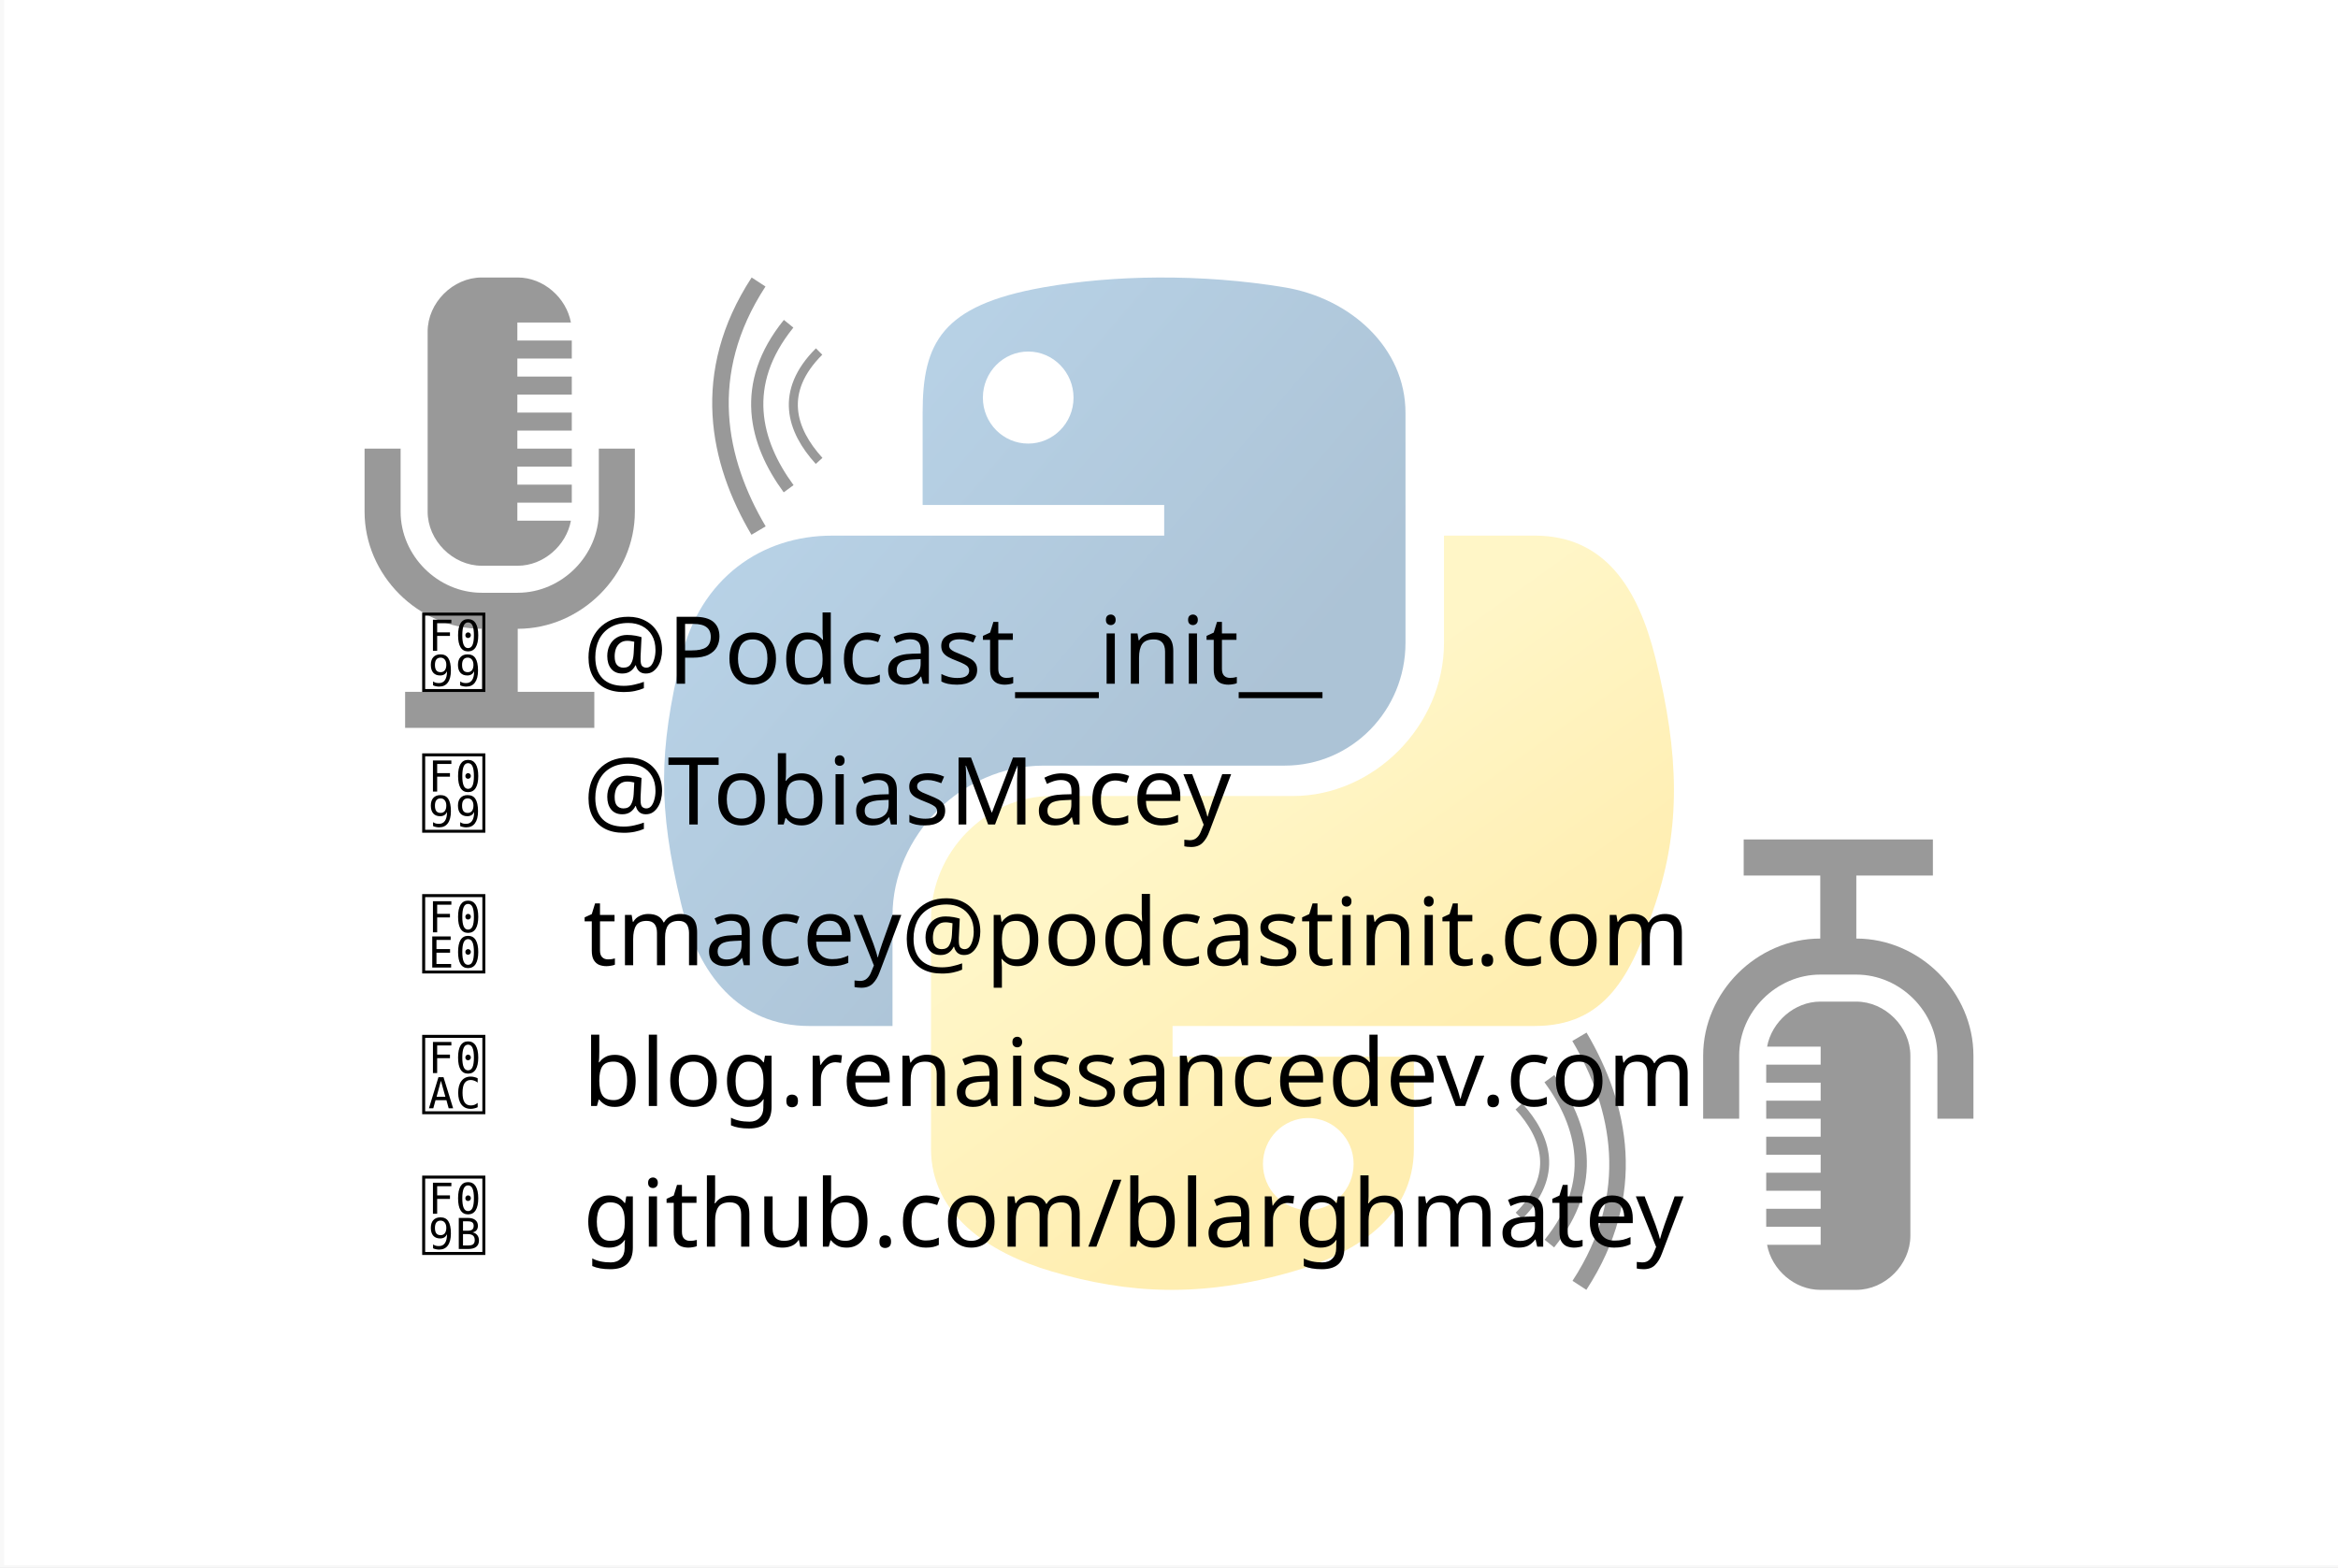
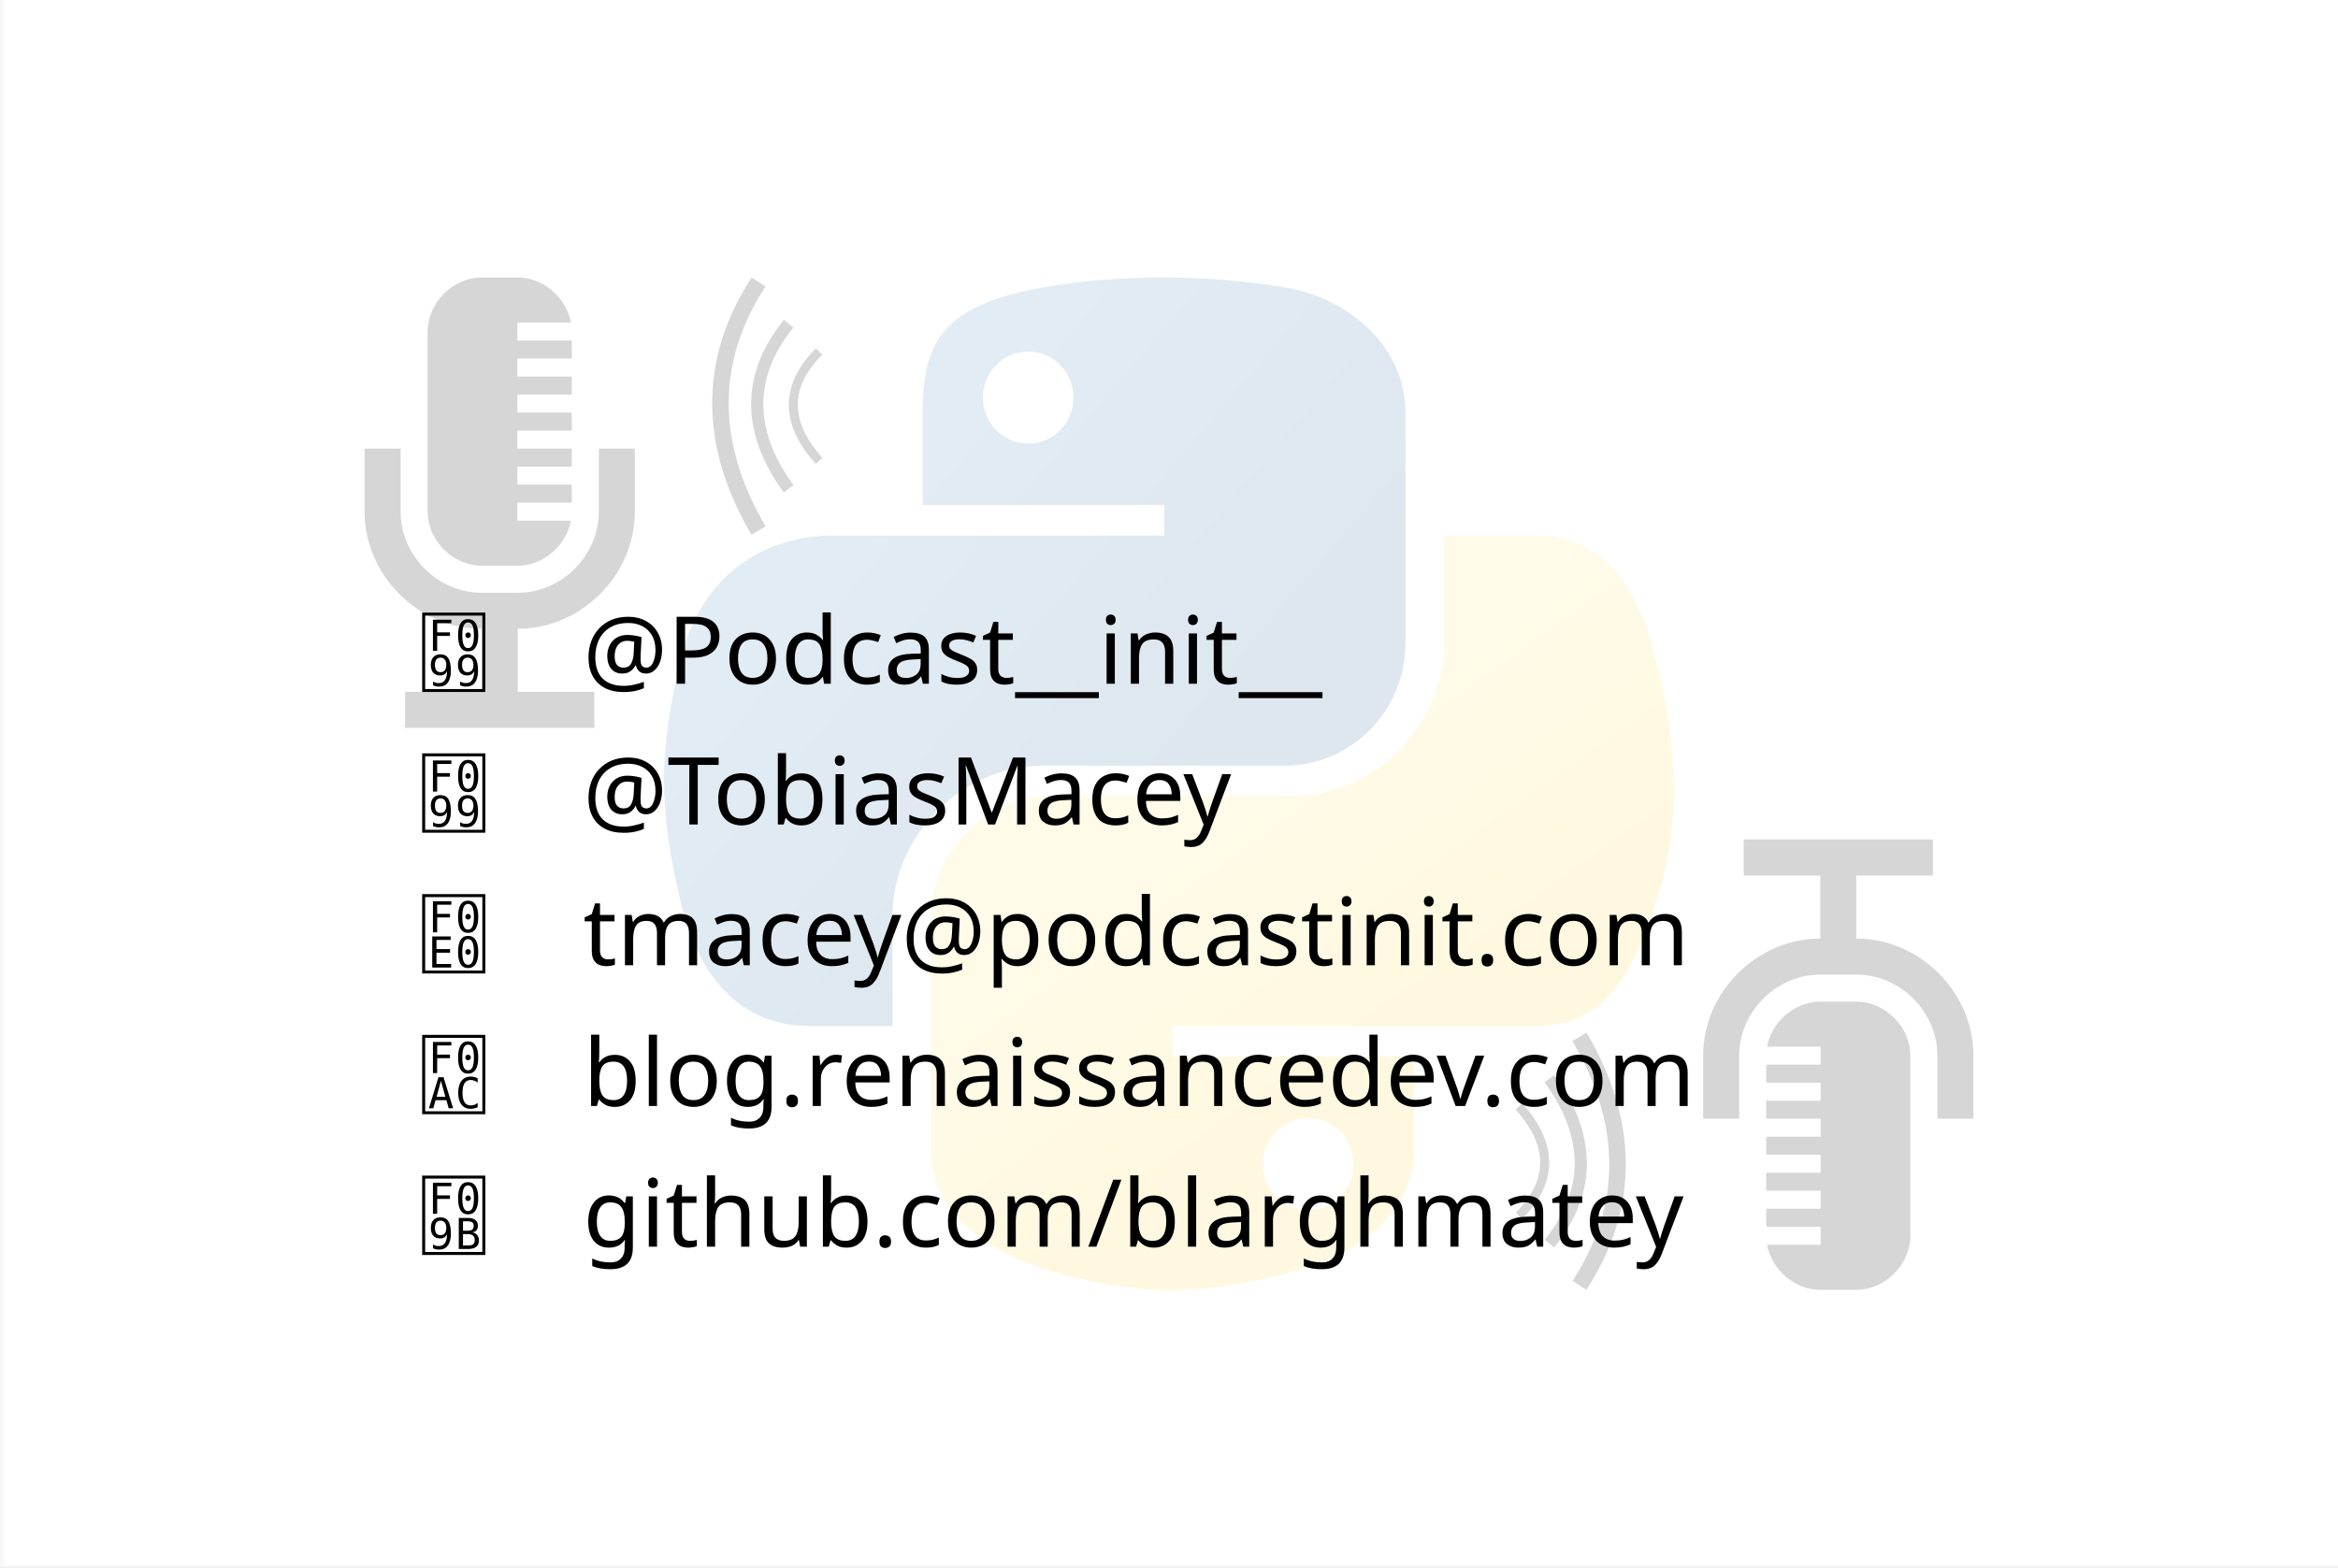
<svg xmlns="http://www.w3.org/2000/svg" xmlns:xlink="http://www.w3.org/1999/xlink" width="3.46in" height="2.32in" viewBox="0 0 311.4 208.8" id="svg5002" version="1.1">
  <defs id="defs5004">
    <color-profile name="Compatible-with-Adobe-RGB--1998-" xlink:href="/usr/share/color/icc/colord/AdobeRGB1998.icc" id="color-profile5550" />
    <linearGradient id="linearGradient2795">
      <stop style="stop-color:#b8b8b8;stop-opacity:0.498;" offset="0" id="stop2797" />
      <stop style="stop-color:#7f7f7f;stop-opacity:0;" offset="1" id="stop2799" />
    </linearGradient>
    <linearGradient id="linearGradient2787">
      <stop style="stop-color:#7f7f7f;stop-opacity:0.5;" offset="0" id="stop2789" />
      <stop style="stop-color:#7f7f7f;stop-opacity:0;" offset="1" id="stop2791" />
    </linearGradient>
    <linearGradient id="linearGradient3676">
      <stop style="stop-color:#b2b2b2;stop-opacity:0.5;" offset="0" id="stop3678" />
      <stop style="stop-color:#b3b3b3;stop-opacity:0;" offset="1" id="stop3680" />
    </linearGradient>
    <linearGradient id="linearGradient3236">
      <stop style="stop-color:#f4f4f4;stop-opacity:1" offset="0" id="stop3244" />
      <stop style="stop-color:white;stop-opacity:1" offset="1" id="stop3240" />
    </linearGradient>
    <linearGradient id="linearGradient4671">
      <stop style="stop-color:#ffd43b;stop-opacity:1;" offset="0" id="stop4673" />
      <stop style="stop-color:#ffe873;stop-opacity:1" offset="1" id="stop4675" />
    </linearGradient>
    <linearGradient id="linearGradient4689">
      <stop style="stop-color:#5a9fd4;stop-opacity:1;" offset="0" id="stop4691" />
      <stop style="stop-color:#306998;stop-opacity:1;" offset="1" id="stop4693" />
    </linearGradient>
    <linearGradient x1="224.24" y1="144.757" x2="-65.309" y2="144.757" id="linearGradient2987" xlink:href="#linearGradient4671" gradientUnits="userSpaceOnUse" gradientTransform="translate(100.2702,99.61116)" />
    <linearGradient x1="172.942" y1="77.476" x2="26.67" y2="76.313" id="linearGradient2990" xlink:href="#linearGradient4689" gradientUnits="userSpaceOnUse" gradientTransform="translate(100.2702,99.61116)" />
    <linearGradient xlink:href="#linearGradient4671" id="linearGradient2255" gradientUnits="userSpaceOnUse" gradientTransform="matrix(0.562541,0,0,0.567972,-11.5974,-7.60954)" x1="224.24" y1="144.757" x2="-65.309" y2="144.757" />
    <linearGradient xlink:href="#linearGradient4689" id="linearGradient2258" gradientUnits="userSpaceOnUse" gradientTransform="matrix(0.562541,0,0,0.567972,-11.5974,-7.60954)" x1="172.942" y1="76.176" x2="26.67" y2="76.313" />
    <radialGradient xlink:href="#linearGradient2795" id="radialGradient2801" cx="61.519" cy="132.286" fx="61.519" fy="132.286" r="29.037" gradientTransform="matrix(1,0,0,0.177966,0,108.7434)" gradientUnits="userSpaceOnUse" />
    <linearGradient id="linearGradient2399">
      <stop offset="0" stop-color="#fff" id="stop3708" />
      <stop offset="1" stop-color="#fff" stop-opacity="0" id="stop3710" />
    </linearGradient>
    <linearGradient id="linearGradient2355">
      <stop offset="0" id="stop3713" />
      <stop offset="1" stop-opacity="0" id="stop3715" />
    </linearGradient>
    <linearGradient gradientUnits="userSpaceOnUse" id="linearGradient2258-6" x1="41.25" x2="48.25" y1="36.69" y2="35.69">
      <stop offset="0" stop-color="#c6c6c6" id="stop3718" />
      <stop offset="1" stop-color="#c6c6c6" stop-opacity="0" id="stop3720" />
    </linearGradient>
    <linearGradient gradientUnits="userSpaceOnUse" id="linearGradient2377" x1="18.329" x2="14.406" y1="15.323" y2="14.047">
      <stop offset="0" id="stop3723" />
      <stop offset="1" stop-opacity=".485" id="stop3725" />
    </linearGradient>
    <linearGradient gradientUnits="userSpaceOnUse" id="linearGradient2361" x1="25.16" x2="33.969" xlink:href="#linearGradient2355" y1="15.804" y2="20.438" />
    <linearGradient gradientUnits="userSpaceOnUse" id="linearGradient2405" x1="16.438" x2="17.402" xlink:href="#linearGradient2399" y1="49.111" y2="43.42" />
    <radialGradient cx="15.438" cy="42.09" gradientTransform="matrix(1,0,0,0.52514,0,22.02165)" gradientUnits="userSpaceOnUse" id="radialGradient2238" r="11.188">
      <stop offset="0" stop-color="#b0b0b0" id="stop3730" />
      <stop offset="1" stop-color="#747474" id="stop3732" />
    </radialGradient>
    <radialGradient cx="19.558" cy="6.644" gradientTransform="matrix(1.49192,-0.08445108,-0.05874412,3.98672,-9.6468,-20.27595)" gradientUnits="userSpaceOnUse" id="radialGradient2351" r="10.989">
      <stop offset="0" stop-color="#d5d5d5" id="stop3735" />
      <stop offset="1" stop-color="#a0a0a0" id="stop3737" />
    </radialGradient>
    <radialGradient cx="33.5" cy="20.538" gradientTransform="matrix(0.43533,0,0,0.43533,18.91658,12.49341)" gradientUnits="userSpaceOnUse" id="radialGradient2413" r="2.27">
      <stop offset="0" stop-color="#d5d5d5" id="stop3740" />
      <stop offset="1" stop-color="#747474" id="stop3742" />
    </radialGradient>
    <radialGradient cx="25.188" cy="41" gradientTransform="matrix(1,0,0,0.42586,0,23.53992)" gradientUnits="userSpaceOnUse" id="radialGradient2248" r="16.438" xlink:href="#linearGradient2355" />
    <radialGradient cx="20.275" cy="5.712" gradientTransform="matrix(2.53075,0,0,2.29601,-31.03641,-6.69986)" gradientUnits="userSpaceOnUse" id="radialGradient2343" r="12.494" xlink:href="#linearGradient2399" />
    <radialGradient cx="25.188" cy="41" gradientTransform="matrix(1,0,0,0.42586,0,23.53992)" gradientUnits="userSpaceOnUse" id="radialGradient2248-4" r="16.438" xlink:href="#linearGradient2355" />
    <radialGradient cx="15.438" cy="42.09" gradientTransform="matrix(1,0,0,0.52514,0,22.02165)" gradientUnits="userSpaceOnUse" id="radialGradient2238-6" r="11.188">
      <stop offset="0" stop-color="#b0b0b0" id="stop3730-8" />
      <stop offset="1" stop-color="#747474" id="stop3732-8" />
    </radialGradient>
    <radialGradient cx="19.558" cy="6.644" gradientTransform="matrix(1.49192,-0.08445108,-0.05874412,3.98672,-9.6468,-20.27595)" gradientUnits="userSpaceOnUse" id="radialGradient2351-9" r="10.989">
      <stop offset="0" stop-color="#d5d5d5" id="stop3735-9" />
      <stop offset="1" stop-color="#a0a0a0" id="stop3737-8" />
    </radialGradient>
    <radialGradient cx="20.275" cy="5.712" gradientTransform="matrix(2.53075,0,0,2.29601,-31.03641,-6.69986)" gradientUnits="userSpaceOnUse" id="radialGradient2343-4" r="12.494" xlink:href="#linearGradient2399" />
    <radialGradient cx="33.5" cy="20.538" gradientTransform="matrix(0.43533,0,0,0.43533,18.91658,12.49341)" gradientUnits="userSpaceOnUse" id="radialGradient2413-4" r="2.27">
      <stop offset="0" stop-color="#d5d5d5" id="stop3740-6" />
      <stop offset="1" stop-color="#747474" id="stop3742-2" />
    </radialGradient>
    <radialGradient cx="25.188" cy="41" gradientTransform="matrix(1,0,0,0.42586,0,23.53992)" gradientUnits="userSpaceOnUse" id="radialGradient2248-4-1" r="16.438" xlink:href="#linearGradient2355" />
    <radialGradient cx="15.438" cy="42.09" gradientTransform="matrix(1,0,0,0.52514,0,22.02165)" gradientUnits="userSpaceOnUse" id="radialGradient2238-6-8" r="11.188">
      <stop offset="0" stop-color="#b0b0b0" id="stop3730-8-2" />
      <stop offset="1" stop-color="#747474" id="stop3732-8-4" />
    </radialGradient>
    <radialGradient cx="19.558" cy="6.644" gradientTransform="matrix(1.49192,-0.08445108,-0.05874412,3.98672,-9.6468,-20.27595)" gradientUnits="userSpaceOnUse" id="radialGradient2351-9-9" r="10.989">
      <stop offset="0" stop-color="#d5d5d5" id="stop3735-9-7" />
      <stop offset="1" stop-color="#a0a0a0" id="stop3737-8-7" />
    </radialGradient>
    <radialGradient cx="20.275" cy="5.712" gradientTransform="matrix(2.53075,0,0,2.29601,-31.03641,-6.69986)" gradientUnits="userSpaceOnUse" id="radialGradient2343-4-2" r="12.494" xlink:href="#linearGradient2399" />
    <radialGradient cx="33.5" cy="20.538" gradientTransform="matrix(0.43533,0,0,0.43533,18.91658,12.49341)" gradientUnits="userSpaceOnUse" id="radialGradient2413-4-3" r="2.27">
      <stop offset="0" stop-color="#d5d5d5" id="stop3740-6-1" />
      <stop offset="1" stop-color="#747474" id="stop3742-2-4" />
    </radialGradient>
    <linearGradient gradientUnits="userSpaceOnUse" id="linearGradient2405-0" x1="16.438" x2="17.402" xlink:href="#linearGradient2399" y1="49.111" y2="43.42" />
    <linearGradient xlink:href="#linearGradient4671" id="linearGradient1475" gradientUnits="userSpaceOnUse" gradientTransform="matrix(0.562541,0,0,0.567972,301.9407,459.0252)" x1="150.961" y1="192.352" x2="112.031" y2="137.273" />
    <linearGradient xlink:href="#linearGradient4689" id="linearGradient1478" gradientUnits="userSpaceOnUse" gradientTransform="matrix(0.562541,0,0,0.567972,301.0102,459.0252)" x1="26.649" y1="20.604" x2="135.665" y2="114.398" />
    <radialGradient cx="25.188" cy="41" gradientTransform="matrix(1,0,0,0.42586,0,23.53992)" gradientUnits="userSpaceOnUse" id="radialGradient2248-6" r="16.438" xlink:href="#linearGradient2355" />
    <radialGradient cx="15.438" cy="42.09" gradientTransform="matrix(1,0,0,0.52514,0,22.02165)" gradientUnits="userSpaceOnUse" id="radialGradient2238-8" r="11.188">
      <stop offset="0" stop-color="#b0b0b0" id="stop3730-7" />
      <stop offset="1" stop-color="#747474" id="stop3732-0" />
    </radialGradient>
    <radialGradient cx="19.558" cy="6.644" gradientTransform="matrix(1.49192,-0.08445108,-0.05874412,3.98672,-9.6468,-20.27595)" gradientUnits="userSpaceOnUse" id="radialGradient2351-4" r="10.989">
      <stop offset="0" stop-color="#d5d5d5" id="stop3735-2" />
      <stop offset="1" stop-color="#a0a0a0" id="stop3737-6" />
    </radialGradient>
    <radialGradient cx="20.275" cy="5.712" gradientTransform="matrix(2.53075,0,0,2.29601,-31.03641,-6.69986)" gradientUnits="userSpaceOnUse" id="radialGradient2343-6" r="12.494" xlink:href="#linearGradient2399" />
    <radialGradient cx="33.5" cy="20.538" gradientTransform="matrix(0.43533,0,0,0.43533,18.91658,12.49341)" gradientUnits="userSpaceOnUse" id="radialGradient2413-0" r="2.27">
      <stop offset="0" stop-color="#d5d5d5" id="stop3740-9" />
      <stop offset="1" stop-color="#747474" id="stop3742-0" />
    </radialGradient>
  </defs>
  <g id="layer3" style="opacity:1">
    <rect style="opacity:0.5;fill:#ffffff;fill-opacity:1;stroke:#666666;stroke-width:0;stroke-linecap:butt;stroke-linejoin:miter;stroke-miterlimit:4;stroke-dasharray:none;stroke-opacity:0.234" id="rect8541" width="311.489" height="208.811" x="-0.089" y="-0.011" />
-     <rect transform="translate(0,-843.5621)" style="opacity:1;fill:#ffffff;fill-opacity:1;stroke:#666666;stroke-width:0;stroke-linecap:butt;stroke-linejoin:miter;stroke-miterlimit:4;stroke-dasharray:none;stroke-opacity:0.234" id="rect6344" width="311.4" height="208.8" x="0.549" y="843.284" />
+     <rect style="opacity:1;fill:#ffffff;fill-opacity:1;stroke:#666666;stroke-width:0;stroke-linecap:butt;stroke-linejoin:miter;stroke-miterlimit:4;stroke-dasharray:none;stroke-opacity:0.234" id="rect6344" width="311.4" height="208.8" x="0.549" y="843.284" transform="translate(0,-843.5621)" />
  </g>
  <g id="layer2" style="opacity:0.4">
-     <g style="" transform="matrix(1.2,0,0,1.2,-290.7566,-527.9064)" id="layer1-6">
+     <g style="opacity:0.4" transform="matrix(1.2,0,0,1.2,-290.7566,-527.9064)" id="layer1-6">
      <g id="g4229" style="">
        <path style="fill:url(#linearGradient1478);fill-opacity:1" d="m 370.92,470.729 c -4.584,0.021 -8.961,0.412 -12.812,1.094 -11.346,2.005 -13.406,6.2 -13.406,13.938 l 0,10.219 26.812,0 0,3.406 -26.812,0 -10.062,0 c -7.792,0 -14.616,4.684 -16.75,13.594 -2.462,10.213 -2.571,16.586 0,27.25 1.906,7.938 6.458,13.594 14.25,13.594 l 9.219,0 0,-12.25 c 0,-8.85 7.657,-16.656 16.75,-16.656 l 26.781,0 c 7.455,0 13.406,-6.138 13.406,-13.625 l 0,-25.531 c 0,-7.266 -6.13,-12.725 -13.406,-13.938 -4.606,-0.767 -9.385,-1.115 -13.969,-1.094 z m -14.5,8.219 c 2.77,0 5.031,2.299 5.031,5.125 -1e-5,2.816 -2.262,5.094 -5.031,5.094 -2.779,0 -5.031,-2.277 -5.031,-5.094 -1e-5,-2.826 2.252,-5.125 5.031,-5.125 z" id="path1948" />
        <path style="fill:url(#linearGradient1475);fill-opacity:1" d="m 402.569,499.385 0,11.906 c 0,9.231 -7.826,17 -16.75,17 l -26.781,0 c -7.336,0 -13.406,6.278 -13.406,13.625 l 0,25.531 c 0,7.266 6.319,11.54 13.406,13.625 8.487,2.496 16.626,2.947 26.781,0 6.75,-1.954 13.406,-5.888 13.406,-13.625 l 0,-10.219 -26.781,0 0,-3.406 26.781,0 13.406,0 c 7.792,0 10.696,-5.435 13.406,-13.594 2.799,-8.399 2.68,-16.476 0,-27.25 -1.926,-7.757 -5.604,-13.594 -13.406,-13.594 l -10.062,0 z m -15.062,64.656 c 2.779,10e-6 5.031,2.277 5.031,5.094 -10e-6,2.826 -2.252,5.125 -5.031,5.125 -2.77,0 -5.031,-2.299 -5.031,-5.125 0,-2.816 2.262,-5.094 5.031,-5.094 z" id="path1950" />
        <path d="m 308.762,489.728 0,7 c 0,4.878 -4.121,9 -9,9 l -4,0 c -4.878,0 -9,-4.122 -9,-9 l 0,-7 -4,0 0,7 c 0,7.047 5.953,13 13,13 l 0,7 -8.5,0 0,4 21,0 0,-4 -8.5,0 0,-7 c 7.047,0 13,-5.953 13,-13 l 0,-7 -4,0 z" id="path9980" style="" />
        <path d="m 295.762,502.728 4,0 c 2.857,0 5.394,-2.241 5.902,-5 l -5.944,0 0,-2 6.042,0 0,-2 -6.042,0 0,-2 6.042,0 0,-2 -6.042,0 0,-2 6.042,0 0,-2 -6.042,0 0,-2 6.042,0 0,-2 -6.042,0 0,-2 6.042,0 0,-2 -6.042,0 0,-2 5.944,0 c -0.508,-2.759 -3.045,-5 -5.902,-5 l -4,0 c -3.196,0 -6,2.804 -6,6 l 0,20 c 0,3.196 2.804,6 6,6 z" id="path9982" style="" />
        <path d="m 435.333,564.117 0,-7 c 0,-4.878 4.121,-9 9,-9 l 4,0 c 4.878,0 9,4.122 9,9 l 0,7 4,0 0,-7 c 0,-7.047 -5.953,-13 -13,-13 l 0,-7 8.5,0 0,-4 -21,0 0,4 8.5,0 0,7 c -7.047,0 -13,5.953 -13,13 l 0,7 4,0 z" id="path9980-7" style="" />
        <path d="m 448.333,551.117 -4,0 c -2.857,0 -5.394,2.241 -5.902,5 l 5.944,0 0,2 -6.042,0 0,2 6.042,0 0,2 -6.042,0 0,2 6.042,0 0,2 -6.042,0 0,2 6.042,0 0,2 -6.042,0 0,2 6.042,0 0,2 -6.042,0 0,2 6.042,0 0,2 -5.944,0 c 0.508,2.759 3.045,5 5.902,5 l 4,0 c 3.196,0 6,-2.804 6,-6 l 0,-20 c 0,-3.196 -2.804,-6 -6,-6 z" id="path9982-8" style="" />
        <g id="g4224" style="">
          <g id="g4220" style="">
            <path style="fill:none;fill-rule:evenodd;stroke:#000000;stroke-width:1px;stroke-linecap:butt;stroke-linejoin:miter;stroke-opacity:1" d="m 410.883,562.756 c 3.079,3.388 4.484,7.672 0,12.143" id="path10015" />
            <path style="fill:none;fill-rule:evenodd;stroke:#000000;stroke-width:1.355px;stroke-linecap:butt;stroke-linejoin:miter;stroke-opacity:1" d="m 414.266,559.666 c 3.75,5.11 5.462,11.57 0,18.314" id="path10015-7" />
          </g>
        </g>
        <path style="fill:none;fill-rule:evenodd;stroke:#000000;stroke-width:1.833px;stroke-linecap:butt;stroke-linejoin:miter;stroke-opacity:1" d="m 417.602,555.022 c 4.552,7.699 6.631,17.433 0,27.593" id="path10015-7-8" />
        <g id="g4216" style="">
          <path id="path10015-5" d="m 333.211,491.088 c -3.079,-3.388 -4.484,-7.672 0,-12.143" style="fill:none;fill-rule:evenodd;stroke:#000000;stroke-width:1px;stroke-linecap:butt;stroke-linejoin:miter;stroke-opacity:1" />
          <path id="path10015-7-3" d="m 329.828,494.178 c -3.75,-5.11 -5.462,-11.57 0,-18.314" style="fill:none;fill-rule:evenodd;stroke:#000000;stroke-width:1.355px;stroke-linecap:butt;stroke-linejoin:miter;stroke-opacity:1" />
        </g>
        <path style="fill:none;fill-rule:evenodd;stroke:#000000;stroke-width:1.833px;stroke-linecap:butt;stroke-linejoin:miter;stroke-opacity:1" d="m 326.492,498.822 c -4.552,-7.699 -6.631,-17.433 0,-27.593" id="path10015-7-8-3" />
      </g>
    </g>
  </g>
  <g id="layer1" transform="translate(0,-843.5622)">
-     <text xml:space="preserve" style="font-style:normal;font-variant:normal;font-weight:normal;font-stretch:normal;font-size:12.5px;line-height:150%;font-family:'Source Code Pro';-inkscape-font-specification:'Source Code Pro, Normal';text-align:start;letter-spacing:0px;word-spacing:0px;writing-mode:lr-tb;text-anchor:start;fill:#000000;fill-opacity:1;stroke:none;stroke-width:1px;stroke-linecap:butt;stroke-linejoin:miter;stroke-opacity:1" x="77.664" y="934.646" id="text6315">
-       <tspan x="77.664" y="934.646" style="font-style:normal;font-variant:normal;font-weight:normal;font-stretch:normal;font-size:12.5px;line-height:150%;font-family:Sans;-inkscape-font-specification:'Sans, Normal';text-align:start;writing-mode:lr-tb;text-anchor:start" id="tspan6600">@Podcast__init__</tspan>
-       <tspan x="77.664" y="953.396" style="font-style:normal;font-variant:normal;font-weight:normal;font-stretch:normal;font-size:12.5px;line-height:150%;font-family:Sans;-inkscape-font-specification:'Sans, Normal';text-align:start;writing-mode:lr-tb;text-anchor:start" id="tspan8538">@TobiasMacey</tspan>
-       <tspan x="77.664" y="972.146" id="tspan6319" style="font-style:normal;font-variant:normal;font-weight:normal;font-stretch:normal;font-size:12.5px;line-height:150%;font-family:Sans;-inkscape-font-specification:'Sans, Normal';text-align:start;writing-mode:lr-tb;text-anchor:start">tmacey@podcastinit.com</tspan>
-       <tspan x="77.664" y="990.896" id="tspan6321" style="font-style:normal;font-variant:normal;font-weight:normal;font-stretch:normal;font-size:12.5px;line-height:150%;font-family:Sans;-inkscape-font-specification:'Sans, Normal';text-align:start;writing-mode:lr-tb;text-anchor:start">blog.renaissancedev.com</tspan>
-       <tspan x="77.664" y="1009.645" id="tspan6332" style="font-style:normal;font-variant:normal;font-weight:normal;font-stretch:normal;font-size:12.5px;line-height:150%;font-family:Sans;-inkscape-font-specification:'Sans, Normal';text-align:start;writing-mode:lr-tb;text-anchor:start">github.com/blarghmatey</tspan>
-       <tspan x="77.664" y="1028.396" id="tspan6323" style="font-style:normal;font-variant:normal;font-weight:normal;font-stretch:normal;font-size:12.5px;line-height:150%;font-family:Sans;-inkscape-font-specification:'Sans, Normal';text-align:start;writing-mode:lr-tb;text-anchor:start" />
-     </text>
-     <text xml:space="preserve" style="font-style:normal;font-weight:normal;font-size:12.5px;line-height:150%;font-family:Sans;letter-spacing:0px;word-spacing:0px;fill:#000000;fill-opacity:1;stroke:none;stroke-width:1px;stroke-linecap:butt;stroke-linejoin:miter;stroke-opacity:1" x="55.836" y="934.955" id="text6334">
-       <tspan x="55.836" y="934.955" id="tspan6338" style="font-style:normal;font-variant:normal;font-weight:normal;font-stretch:normal;font-size:12.5px;line-height:150%;font-family:Sans;-inkscape-font-specification:'Sans, Normal';text-align:start;writing-mode:lr-tb;text-anchor:start"></tspan>
-       <tspan x="55.836" y="953.705" style="font-style:normal;font-variant:normal;font-weight:normal;font-stretch:normal;font-size:12.5px;line-height:150%;font-family:Sans;-inkscape-font-specification:'Sans, Normal';text-align:start;writing-mode:lr-tb;text-anchor:start" id="tspan6604"></tspan>
-       <tspan x="55.836" y="972.455" style="font-style:normal;font-variant:normal;font-weight:normal;font-stretch:normal;font-size:12.5px;line-height:150%;font-family:Sans;-inkscape-font-specification:'Sans, Normal';text-align:start;writing-mode:lr-tb;text-anchor:start" id="tspan8536"></tspan>
-       <tspan x="55.836" y="991.205" id="tspan6342" style="font-style:normal;font-variant:normal;font-weight:normal;font-stretch:normal;font-size:12.5px;line-height:150%;font-family:Sans;-inkscape-font-specification:'Sans, Normal';text-align:start;writing-mode:lr-tb;text-anchor:start"></tspan>
-       <tspan x="55.836" y="1009.955" id="tspan6340" style="font-style:normal;font-variant:normal;font-weight:normal;font-stretch:normal;font-size:12.5px;line-height:150%;font-family:Sans;-inkscape-font-specification:'Sans, Normal';text-align:start;writing-mode:lr-tb;text-anchor:start"></tspan>
-     </text>
-     <text xml:space="preserve" style="font-style:normal;font-weight:normal;font-size:12.5px;line-height:125%;font-family:Sans;letter-spacing:0px;word-spacing:0px;fill:#000000;fill-opacity:1;stroke:none;stroke-width:1px;stroke-linecap:butt;stroke-linejoin:miter;stroke-opacity:1" x="-41.257" y="944.393" id="text6346">
-       <tspan id="tspan6348" x="-41.257" y="944.393" />
-     </text>
-     <g id="g6354" transform="translate(0,-6.000492)">
-       <flowRoot transform="translate(2.122873,850.4933)" style="font-style:normal;font-variant:normal;font-weight:normal;font-stretch:normal;font-size:17.5px;line-height:125%;font-family:Inconsolata;-inkscape-font-specification:'Inconsolata, Normal';text-align:center;letter-spacing:0px;word-spacing:0px;writing-mode:lr-tb;text-anchor:middle;fill:#000000;fill-opacity:1;stroke:none;stroke-width:1px;stroke-linecap:butt;stroke-linejoin:miter;stroke-opacity:1" id="flowRoot6301" xml:space="preserve">
-         <flowRegion id="flowRegion6303">
-           <rect style="font-style:normal;font-variant:normal;font-weight:normal;font-stretch:normal;font-size:17.5px;line-height:125%;font-family:Inconsolata;-inkscape-font-specification:'Inconsolata, Normal';text-align:center;writing-mode:lr-tb;text-anchor:middle" y="45.66" x="48.992" height="113.642" width="209.607" id="rect6305" />
-         </flowRegion>
-         <flowPara id="flowPara6309" style="font-style:normal;font-variant:normal;font-weight:normal;font-stretch:normal;font-size:17.5px;line-height:125%;font-family:Inconsolata;-inkscape-font-specification:'Inconsolata, Normal';text-align:center;writing-mode:lr-tb;text-anchor:middle">Tobias Macey | Host</flowPara>
-       </flowRoot>
+     <g id="g8561">
+       <text id="text6315" y="934.646" x="77.664" style="font-style:normal;font-variant:normal;font-weight:normal;font-stretch:normal;font-size:12.5px;line-height:150%;font-family:'Source Code Pro';-inkscape-font-specification:'Source Code Pro, Normal';text-align:start;letter-spacing:0px;word-spacing:0px;writing-mode:lr-tb;text-anchor:start;fill:#000000;fill-opacity:1;stroke:none;stroke-width:1px;stroke-linecap:butt;stroke-linejoin:miter;stroke-opacity:1" xml:space="preserve">
+         <tspan id="tspan6600" style="font-style:normal;font-variant:normal;font-weight:normal;font-stretch:normal;font-size:12.5px;line-height:150%;font-family:Sans;-inkscape-font-specification:'Sans, Normal';text-align:start;writing-mode:lr-tb;text-anchor:start" y="934.646" x="77.664">@Podcast__init__</tspan>
+         <tspan id="tspan8538" style="font-style:normal;font-variant:normal;font-weight:normal;font-stretch:normal;font-size:12.5px;line-height:150%;font-family:Sans;-inkscape-font-specification:'Sans, Normal';text-align:start;writing-mode:lr-tb;text-anchor:start" y="953.396" x="77.664">@TobiasMacey</tspan>
+         <tspan style="font-style:normal;font-variant:normal;font-weight:normal;font-stretch:normal;font-size:12.5px;line-height:150%;font-family:Sans;-inkscape-font-specification:'Sans, Normal';text-align:start;writing-mode:lr-tb;text-anchor:start" id="tspan6319" y="972.146" x="77.664">tmacey@podcastinit.com</tspan>
+         <tspan style="font-style:normal;font-variant:normal;font-weight:normal;font-stretch:normal;font-size:12.5px;line-height:150%;font-family:Sans;-inkscape-font-specification:'Sans, Normal';text-align:start;writing-mode:lr-tb;text-anchor:start" id="tspan6321" y="990.896" x="77.664">blog.renaissancedev.com</tspan>
+         <tspan style="font-style:normal;font-variant:normal;font-weight:normal;font-stretch:normal;font-size:12.5px;line-height:150%;font-family:Sans;-inkscape-font-specification:'Sans, Normal';text-align:start;writing-mode:lr-tb;text-anchor:start" id="tspan6332" y="1009.645" x="77.664">github.com/blarghmatey</tspan>
+         <tspan style="font-style:normal;font-variant:normal;font-weight:normal;font-stretch:normal;font-size:12.5px;line-height:150%;font-family:Sans;-inkscape-font-specification:'Sans, Normal';text-align:start;writing-mode:lr-tb;text-anchor:start" id="tspan6323" y="1028.396" x="77.664" />
+       </text>
+       <text id="text6334" y="934.955" x="55.836" style="font-style:normal;font-weight:normal;font-size:12.5px;line-height:150%;font-family:Sans;letter-spacing:0px;word-spacing:0px;fill:#000000;fill-opacity:1;stroke:none;stroke-width:1px;stroke-linecap:butt;stroke-linejoin:miter;stroke-opacity:1" xml:space="preserve">
+         <tspan style="font-style:normal;font-variant:normal;font-weight:normal;font-stretch:normal;font-size:12.5px;line-height:150%;font-family:Sans;-inkscape-font-specification:'Sans, Normal';text-align:start;writing-mode:lr-tb;text-anchor:start" id="tspan6338" y="934.955" x="55.836"></tspan>
+         <tspan id="tspan6604" style="font-style:normal;font-variant:normal;font-weight:normal;font-stretch:normal;font-size:12.5px;line-height:150%;font-family:Sans;-inkscape-font-specification:'Sans, Normal';text-align:start;writing-mode:lr-tb;text-anchor:start" y="953.705" x="55.836"></tspan>
+         <tspan id="tspan8536" style="font-style:normal;font-variant:normal;font-weight:normal;font-stretch:normal;font-size:12.5px;line-height:150%;font-family:Sans;-inkscape-font-specification:'Sans, Normal';text-align:start;writing-mode:lr-tb;text-anchor:start" y="972.455" x="55.836"></tspan>
+         <tspan style="font-style:normal;font-variant:normal;font-weight:normal;font-stretch:normal;font-size:12.5px;line-height:150%;font-family:Sans;-inkscape-font-specification:'Sans, Normal';text-align:start;writing-mode:lr-tb;text-anchor:start" id="tspan6342" y="991.205" x="55.836"></tspan>
+         <tspan style="font-style:normal;font-variant:normal;font-weight:normal;font-stretch:normal;font-size:12.5px;line-height:150%;font-family:Sans;-inkscape-font-specification:'Sans, Normal';text-align:start;writing-mode:lr-tb;text-anchor:start" id="tspan6340" y="1009.955" x="55.836"></tspan>
+       </text>
+       <text id="text6346" y="944.393" x="-41.257" style="font-style:normal;font-weight:normal;font-size:12.5px;line-height:125%;font-family:Sans;letter-spacing:0px;word-spacing:0px;fill:#000000;fill-opacity:1;stroke:none;stroke-width:1px;stroke-linecap:butt;stroke-linejoin:miter;stroke-opacity:1" xml:space="preserve">
+         <tspan y="944.393" x="-41.257" id="tspan6348" />
+       </text>
+       <g transform="translate(0,-6.000492)" id="g6354">
+         <flowRoot xml:space="preserve" id="flowRoot6301" style="font-style:normal;font-variant:normal;font-weight:bold;font-stretch:normal;font-size:20px;line-height:125%;font-family:Inconsolata;-inkscape-font-specification:'Inconsolata, Bold';text-align:center;letter-spacing:0px;word-spacing:0px;writing-mode:lr;text-anchor:middle;fill:#000000;fill-opacity:1;stroke:none;stroke-width:1px;stroke-linecap:butt;stroke-linejoin:miter;stroke-opacity:1;" transform="translate(2.122873,850.4933)">
+           <flowRegion id="flowRegion6303">
+             <rect id="rect6305" width="209.607" height="113.642" x="48.992" y="45.66" style="font-style:normal;font-variant:normal;font-weight:bold;font-stretch:normal;font-size:20px;line-height:125%;font-family:Inconsolata;-inkscape-font-specification:'Inconsolata, Bold';text-align:center;writing-mode:lr;text-anchor:middle;" />
+           </flowRegion>
+           <flowPara style="font-style:normal;font-variant:normal;font-weight:bold;font-stretch:normal;font-size:20px;line-height:125%;font-family:Inconsolata;-inkscape-font-specification:'Inconsolata, Bold';text-align:center;writing-mode:lr;text-anchor:middle;" id="flowPara6309">Tobias Macey | Host</flowPara>
+         </flowRoot>
+       </g>
    </g>
  </g>
</svg>
